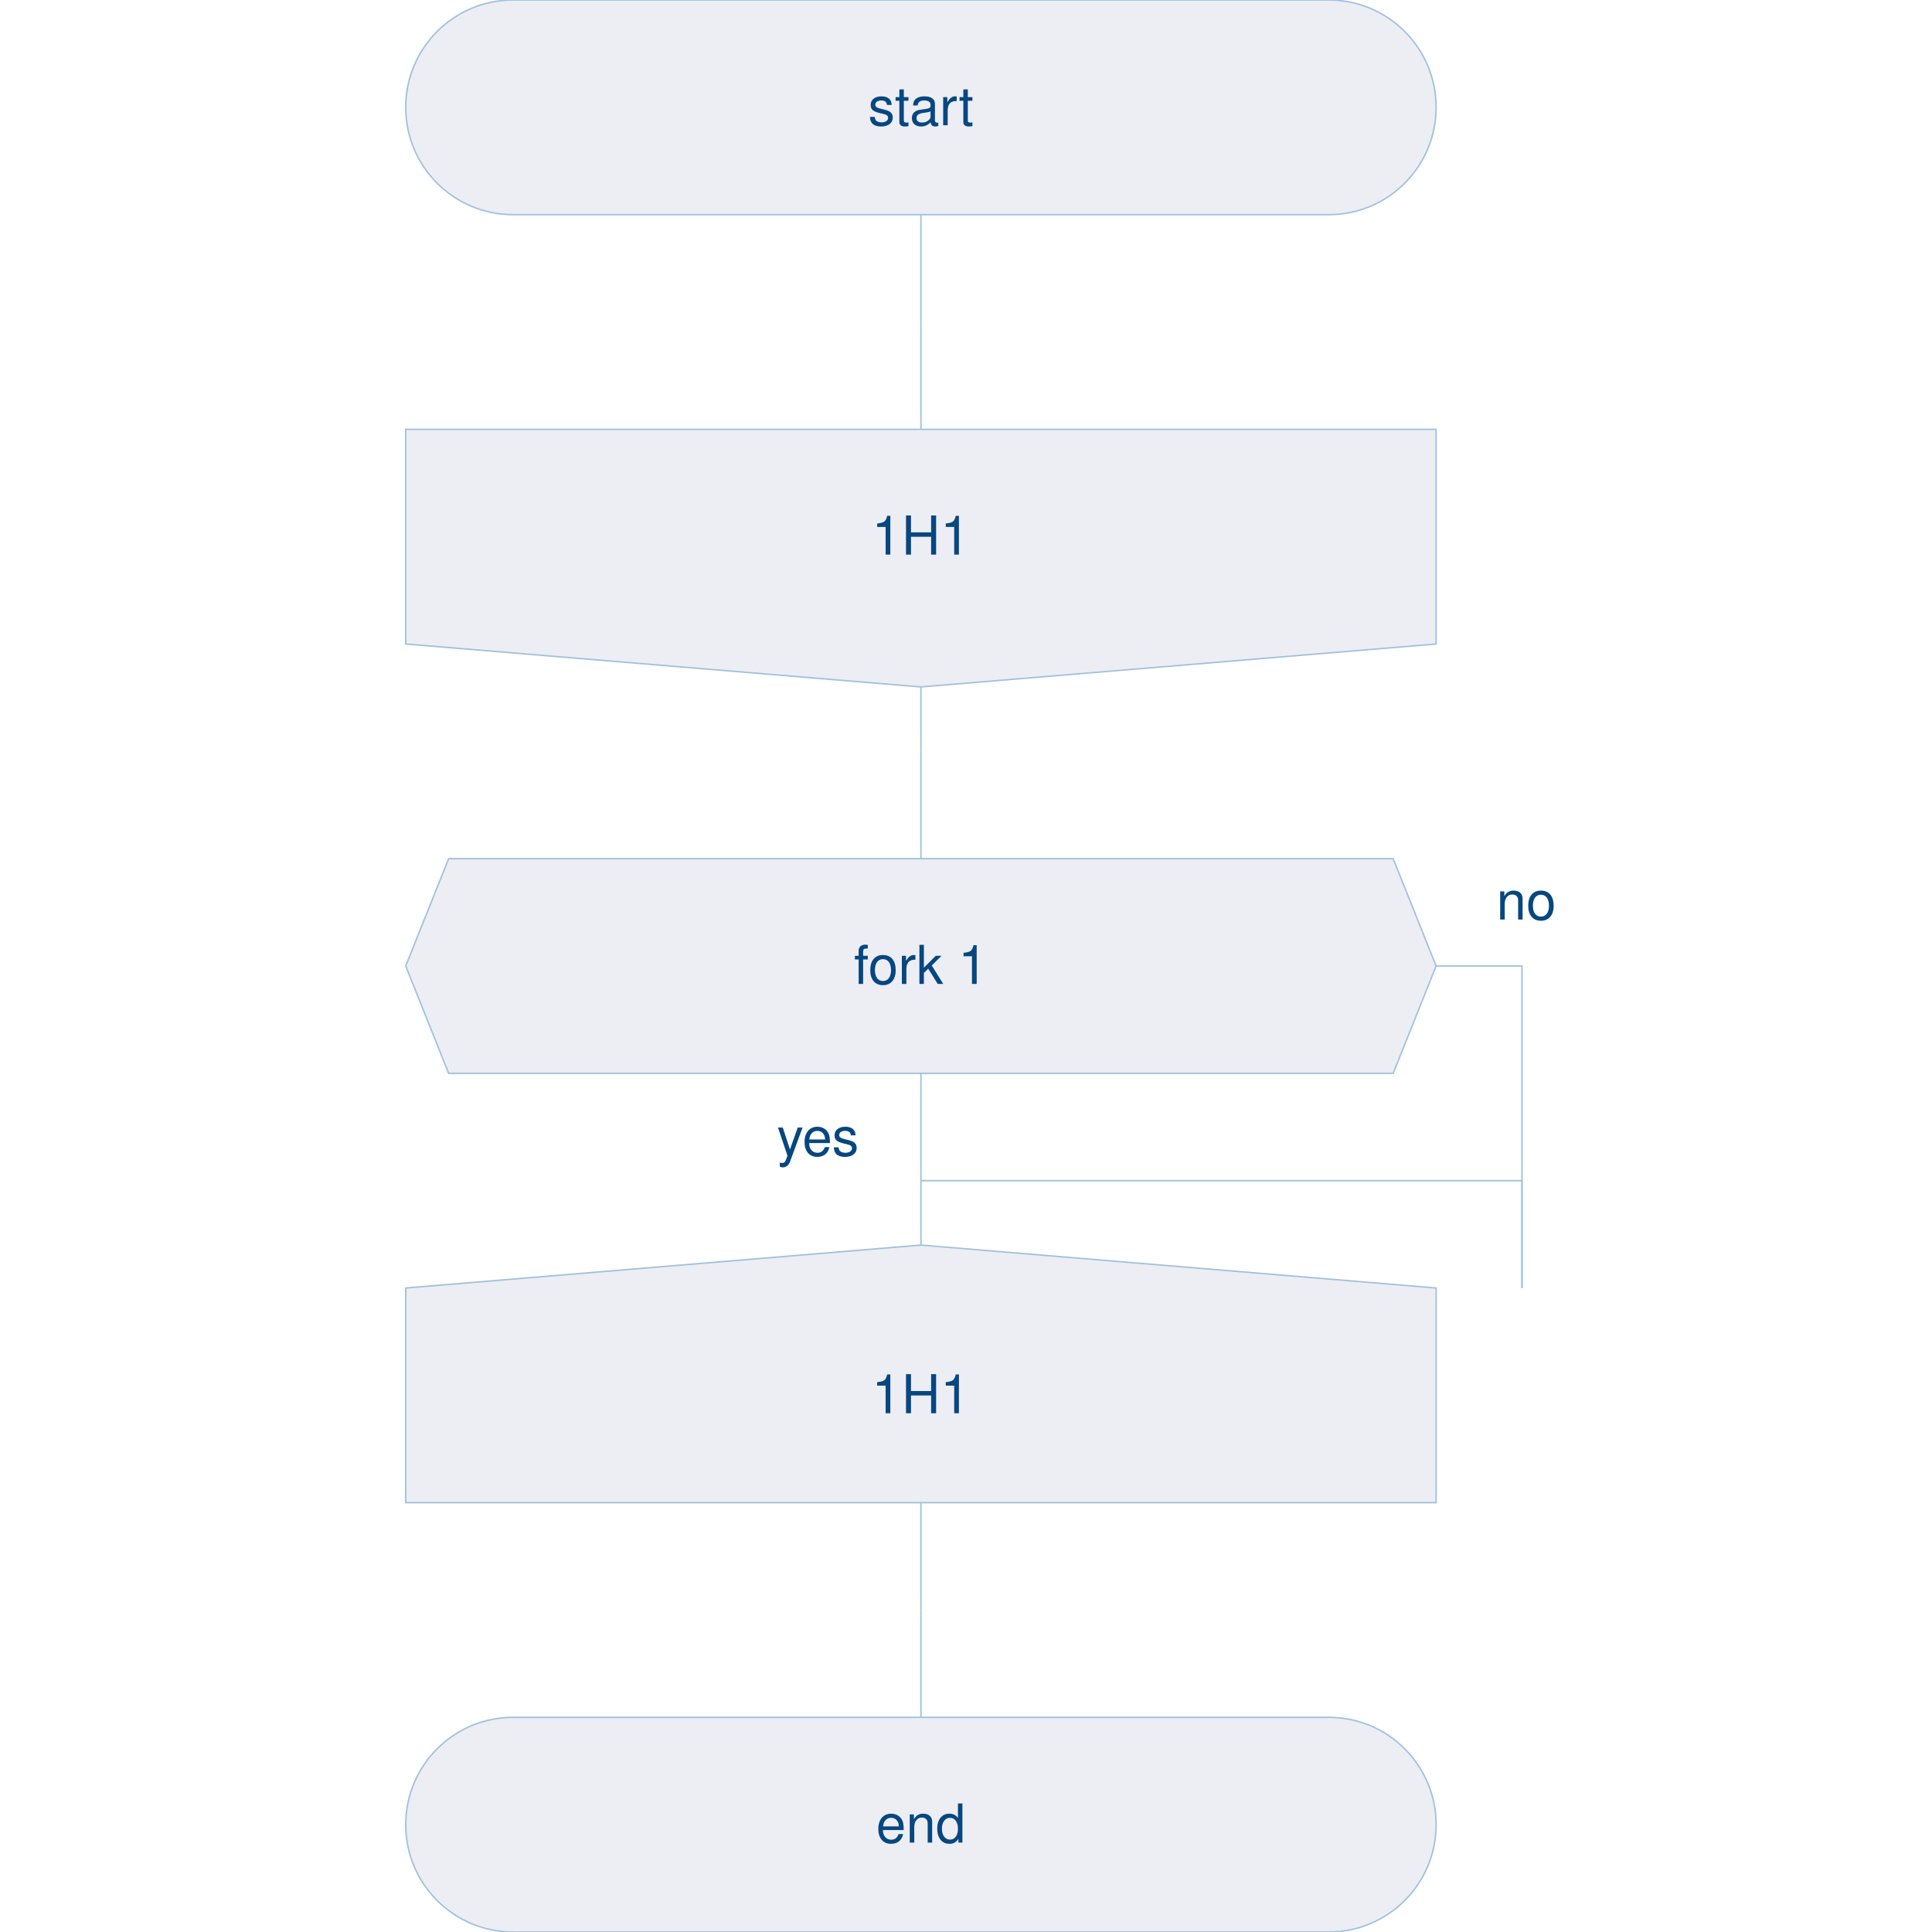
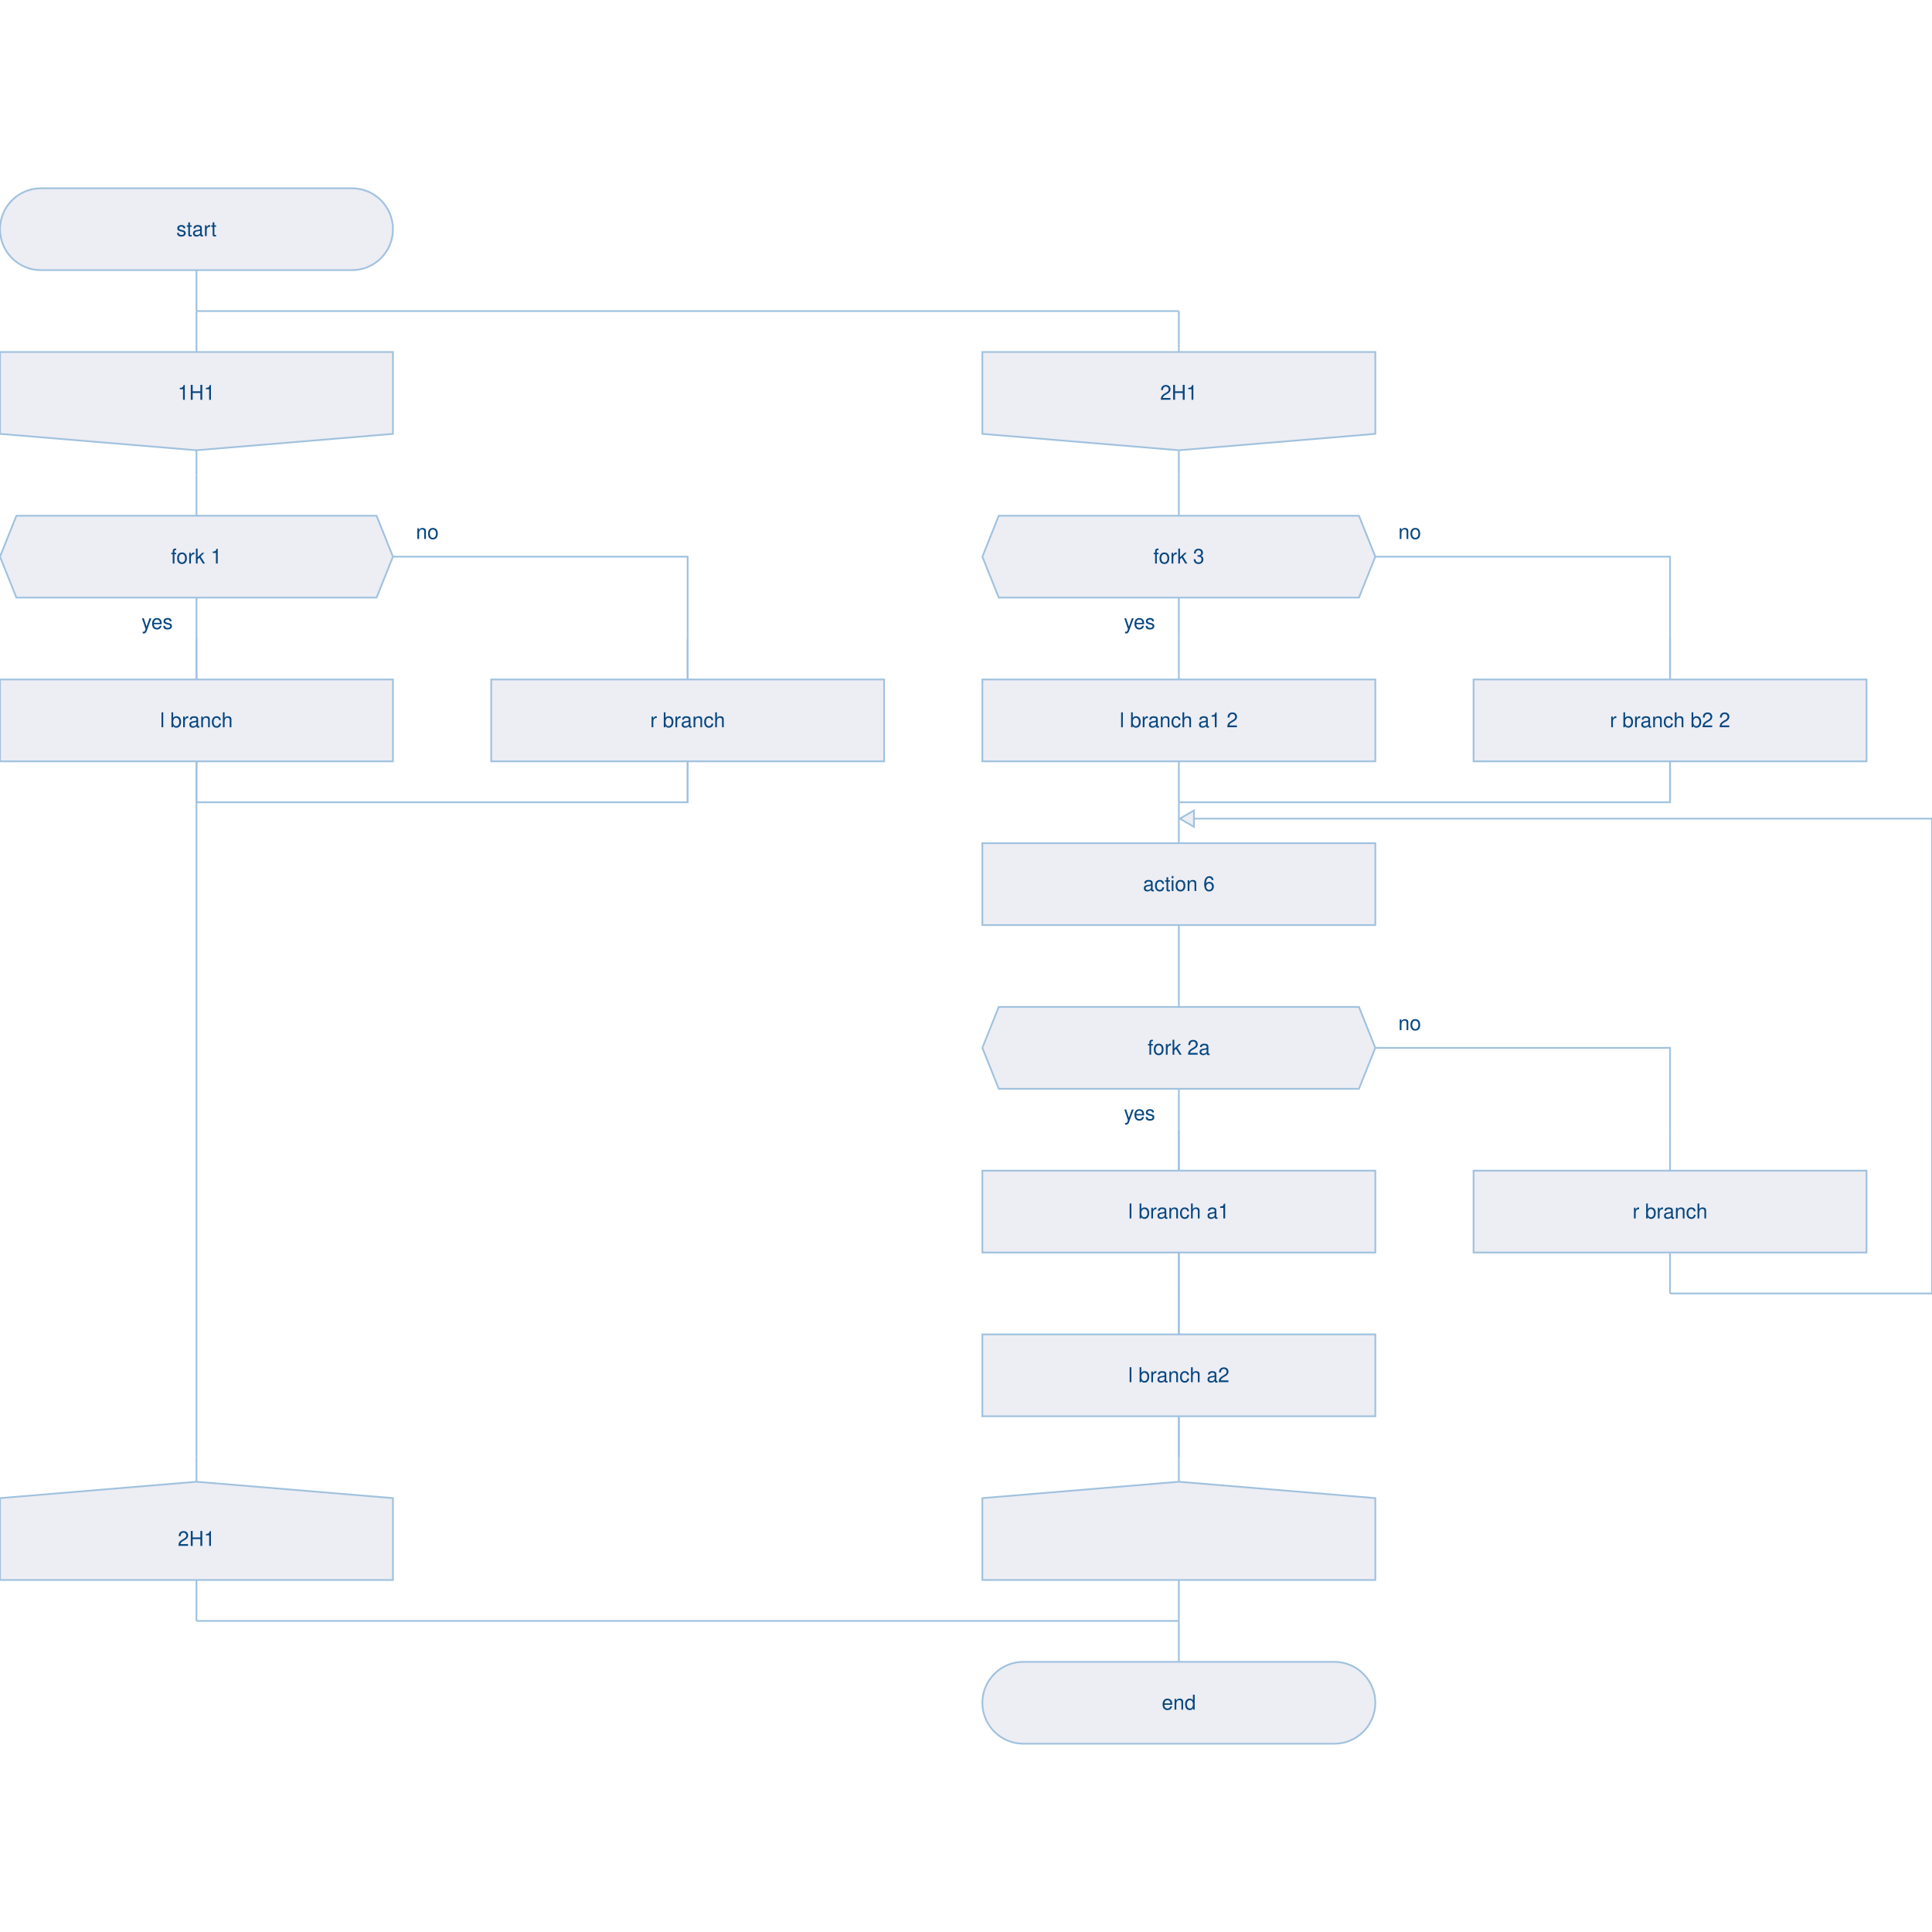
<svg xmlns="http://www.w3.org/2000/svg" font-size="1" viewBox="0.0 0.0 1000.0 1000.0" stroke="rgb(0,0,0)" width="1000" stroke-opacity="1" height="1000" version="1.1">
  <defs />
-   <g stroke-linejoin="miter" fill-opacity="1.0" fill="rgb(237,237,244)" stroke="rgb(160,194,222)" stroke-linecap="butt" stroke-miterlimit="10.0" stroke-opacity="1.0" stroke-width="0.762">
-     <path d="M 743.333,944.444 h 0 c 0,-30.683 -24.873,-55.556 -55.556 -55.556h -422.222 c -30.683,-0 -55.556,24.873 -55.556 55.556h 0 c -0,30.683 24.873,55.556 55.556 55.556h 422.222 c 30.683,0 55.556,-24.873 55.556 -55.556Z" />
-   </g>
-   <g stroke-linejoin="miter" fill-opacity="1.0" font-size="27.778px" fill="rgb(6,71,128)" stroke="rgb(0,0,0)" font-weight="300" font-family="helvetica" stroke-linecap="butt" stroke-miterlimit="10.0" stroke-opacity="1.0" stroke-width="3.046">
-     <text transform="matrix(1,0,0,1,476.6667,944.4444)" stroke="none" dominant-baseline="middle" text-anchor="middle">end</text>
-   </g>
-   <g stroke-linejoin="miter" fill-opacity="0.0" fill="rgb(0,0,0)" stroke="rgb(160,194,222)" stroke-linecap="butt" stroke-miterlimit="10.0" stroke-opacity="1.0" stroke-width="0.762">
-     <path d="M 476.667,833.333 v 55.556 " />
-   </g>
-   <g stroke-linejoin="miter" fill-opacity="0.0" fill="rgb(0,0,0)" stroke="rgb(160,194,222)" stroke-linecap="butt" stroke-miterlimit="10.0" stroke-opacity="1.0" stroke-width="0.762">
-     <path d="M 476.667,777.778 v 55.556 " />
-   </g>
-   <g stroke-linejoin="miter" fill-opacity="1.0" fill="rgb(237,237,244)" stroke="rgb(160,194,222)" stroke-linecap="butt" stroke-miterlimit="10.0" stroke-opacity="1.0" stroke-width="0.762">
-     <path d="M 210,666.667 l 266.667,-22.222 l 266.667,22.222 v 111.111 h -533.333 Z" />
-   </g>
-   <g stroke-linejoin="miter" fill-opacity="1.0" font-size="27.778px" fill="rgb(6,71,128)" stroke="rgb(0,0,0)" font-weight="300" font-family="helvetica" stroke-linecap="butt" stroke-miterlimit="10.0" stroke-opacity="1.0" stroke-width="3.046">
-     <text transform="matrix(1,0,0,1,476.6667,722.2222)" stroke="none" dominant-baseline="middle" text-anchor="middle">1H1</text>
-   </g>
-   <g stroke-linejoin="miter" fill-opacity="0.0" fill="rgb(0,0,0)" stroke="rgb(160,194,222)" stroke-linecap="butt" stroke-miterlimit="10.0" stroke-opacity="1.0" stroke-width="0.762">
-     <path d="M 476.667,611.111 v 33.333 " />
-   </g>
-   <g stroke-linejoin="miter" fill-opacity="0.0" fill="rgb(0,0,0)" stroke="rgb(160,194,222)" stroke-linecap="butt" stroke-miterlimit="10.0" stroke-opacity="1.0" stroke-width="0.762">
-     <path d="M 476.667,611.111 h 0 " />
-   </g>
-   <g stroke-linejoin="miter" fill-opacity="0.0" fill="rgb(0,0,0)" stroke="rgb(160,194,222)" stroke-linecap="butt" stroke-miterlimit="10.0" stroke-opacity="1.0" stroke-width="0.762">
-     <path d="M 476.667,555.556 v 55.556 " />
-   </g>
-   <g stroke-linejoin="miter" fill-opacity="0.0" fill="rgb(0,0,0)" stroke="rgb(160,194,222)" stroke-linecap="butt" stroke-miterlimit="10.0" stroke-opacity="1.0" stroke-width="0.762">
-     <path d="M 787.778,666.667 v -55.556 h -311.111 " />
-   </g>
-   <g stroke-linejoin="miter" fill-opacity="0.0" fill="rgb(0,0,0)" stroke="rgb(160,194,222)" stroke-linecap="butt" stroke-miterlimit="10.0" stroke-opacity="1.0" stroke-width="0.762">
-     <path d="M 743.333,500 h 44.444 v 166.667 " />
-   </g>
-   <g stroke-linejoin="miter" fill-opacity="0.0" fill="rgb(0,0,0)" stroke="rgb(160,194,222)" stroke-linecap="butt" stroke-miterlimit="10.0" stroke-opacity="1.0" stroke-width="0.762">
-     <path d="M 476.667,611.111 h 0 " />
-   </g>
-   <g stroke-linejoin="miter" fill-opacity="1.0" font-size="27.778px" fill="rgb(6,71,128)" stroke="rgb(0,0,0)" font-weight="300" font-family="helvetica" stroke-linecap="butt" stroke-miterlimit="10.0" stroke-opacity="1.0" stroke-width="3.046">
-     <text transform="matrix(1,0,0,1,423.3333,588.8889)" stroke="none" dominant-baseline="middle" text-anchor="middle">yes</text>
-   </g>
-   <g stroke-linejoin="miter" fill-opacity="1.0" font-size="27.778px" fill="rgb(6,71,128)" stroke="rgb(0,0,0)" font-weight="300" font-family="helvetica" stroke-linecap="butt" stroke-miterlimit="10.0" stroke-opacity="1.0" stroke-width="3.046">
-     <text transform="matrix(1,0,0,1,790,466.6667)" stroke="none" dominant-baseline="middle" text-anchor="middle">no</text>
-   </g>
-   <g stroke-linejoin="miter" fill-opacity="1.0" fill="rgb(237,237,244)" stroke="rgb(160,194,222)" stroke-linecap="butt" stroke-miterlimit="10.0" stroke-opacity="1.0" stroke-width="0.762">
-     <path d="M 232.222,444.444 h 488.889 l 22.222,55.556 l -22.222,55.556 h -488.889 l -22.222,-55.556 l 22.222,-55.556 Z" />
-   </g>
-   <g stroke-linejoin="miter" fill-opacity="1.0" font-size="27.778px" fill="rgb(6,71,128)" stroke="rgb(0,0,0)" font-weight="300" font-family="helvetica" stroke-linecap="butt" stroke-miterlimit="10.0" stroke-opacity="1.0" stroke-width="3.046">
-     <text transform="matrix(1,0,0,1,476.6667,500)" stroke="none" dominant-baseline="middle" text-anchor="middle">fork 1</text>
-   </g>
-   <g stroke-linejoin="miter" fill-opacity="0.0" fill="rgb(0,0,0)" stroke="rgb(160,194,222)" stroke-linecap="butt" stroke-miterlimit="10.0" stroke-opacity="1.0" stroke-width="0.762">
-     <path d="M 476.667,388.889 v 55.556 " />
-   </g>
-   <g stroke-linejoin="miter" fill-opacity="0.0" fill="rgb(0,0,0)" stroke="rgb(160,194,222)" stroke-linecap="butt" stroke-miterlimit="10.0" stroke-opacity="1.0" stroke-width="0.762">
-     <path d="M 476.667,355.556 v 33.333 " />
-   </g>
-   <g stroke-linejoin="miter" fill-opacity="1.0" fill="rgb(237,237,244)" stroke="rgb(160,194,222)" stroke-linecap="butt" stroke-miterlimit="10.0" stroke-opacity="1.0" stroke-width="0.762">
-     <path d="M 210,222.222 h 533.333 v 111.111 l -266.667,22.222 l -266.667,-22.222 v -111.111 Z" />
-   </g>
-   <g stroke-linejoin="miter" fill-opacity="1.0" font-size="27.778px" fill="rgb(6,71,128)" stroke="rgb(0,0,0)" font-weight="300" font-family="helvetica" stroke-linecap="butt" stroke-miterlimit="10.0" stroke-opacity="1.0" stroke-width="3.046">
-     <text transform="matrix(1,0,0,1,476.6667,277.7778)" stroke="none" dominant-baseline="middle" text-anchor="middle">1H1</text>
-   </g>
-   <g stroke-linejoin="miter" fill-opacity="0.0" fill="rgb(0,0,0)" stroke="rgb(160,194,222)" stroke-linecap="butt" stroke-miterlimit="10.0" stroke-opacity="1.0" stroke-width="0.762">
-     <path d="M 476.667,166.667 v 55.556 " />
-   </g>
-   <g stroke-linejoin="miter" fill-opacity="0.0" fill="rgb(0,0,0)" stroke="rgb(160,194,222)" stroke-linecap="butt" stroke-miterlimit="10.0" stroke-opacity="1.0" stroke-width="0.762">
-     <path d="M 476.667,166.667 h 0 " />
-   </g>
-   <g stroke-linejoin="miter" fill-opacity="0.0" fill="rgb(0,0,0)" stroke="rgb(160,194,222)" stroke-linecap="butt" stroke-miterlimit="10.0" stroke-opacity="1.0" stroke-width="0.762">
-     <path d="M 476.667,111.111 v 55.556 " />
-   </g>
-   <g stroke-linejoin="miter" fill-opacity="1.0" fill="rgb(237,237,244)" stroke="rgb(160,194,222)" stroke-linecap="butt" stroke-miterlimit="10.0" stroke-opacity="1.0" stroke-width="0.762">
-     <path d="M 743.333,55.556 h 0 c 0,-30.683 -24.873,-55.556 -55.556 -55.556h -422.222 c -30.683,-0 -55.556,24.873 -55.556 55.556h 0 c -0,30.683 24.873,55.556 55.556 55.556h 422.222 c 30.683,0 55.556,-24.873 55.556 -55.556Z" />
-   </g>
-   <g stroke-linejoin="miter" fill-opacity="1.0" font-size="27.778px" fill="rgb(6,71,128)" stroke="rgb(0,0,0)" font-weight="300" font-family="helvetica" stroke-linecap="butt" stroke-miterlimit="10.0" stroke-opacity="1.0" stroke-width="3.046">
-     <text transform="matrix(1,0,0,1,476.6667,55.5556)" stroke="none" dominant-baseline="middle" text-anchor="middle">start</text>
+   <g stroke-linejoin="miter" fill-opacity="1.0" fill="rgb(237,237,244)" stroke="rgb(160,194,222)" stroke-linecap="butt" stroke-miterlimit="10.0" stroke-opacity="1.0" stroke-width="0.897">
+     <path d="M 711.864,881.356 h 0 c 0,-11.701 -9.486,-21.186 -21.186 -21.186h -161.017 c -11.701,-0 -21.186,9.486 -21.186 21.186h 0 c -0,11.701 9.486,21.186 21.186 21.186h 161.017 c 11.701,0 21.186,-9.486 21.186 -21.186Z" />
+   </g>
+   <g stroke-linejoin="miter" fill-opacity="1.0" font-size="10.593px" fill="rgb(6,71,128)" stroke="rgb(0,0,0)" font-weight="300" font-family="helvetica" stroke-linecap="butt" stroke-miterlimit="10.0" stroke-opacity="1.0" stroke-width="3.589">
+     <text transform="matrix(1,0,0,1,610.1695,881.3559)" stroke="none" dominant-baseline="middle" text-anchor="middle">end</text>
+   </g>
+   <g stroke-linejoin="miter" fill-opacity="0.0" fill="rgb(0,0,0)" stroke="rgb(160,194,222)" stroke-linecap="butt" stroke-miterlimit="10.0" stroke-opacity="1.0" stroke-width="0.897">
+     <path d="M 610.169,838.983 v 21.186 " />
+   </g>
+   <g stroke-linejoin="miter" fill-opacity="0.0" fill="rgb(0,0,0)" stroke="rgb(160,194,222)" stroke-linecap="butt" stroke-miterlimit="10.0" stroke-opacity="1.0" stroke-width="0.897">
+     <path d="M 101.695,838.983 h 508.475 " />
+   </g>
+   <g stroke-linejoin="miter" fill-opacity="0.0" fill="rgb(0,0,0)" stroke="rgb(160,194,222)" stroke-linecap="butt" stroke-miterlimit="10.0" stroke-opacity="1.0" stroke-width="0.897">
+     <path d="M 101.695,161.017 h 508.475 " />
+   </g>
+   <g stroke-linejoin="miter" fill-opacity="0.0" fill="rgb(0,0,0)" stroke="rgb(160,194,222)" stroke-linecap="butt" stroke-miterlimit="10.0" stroke-opacity="1.0" stroke-width="0.897">
+     <path d="M 610.169,817.797 v 21.186 " />
+   </g>
+   <g stroke-linejoin="miter" fill-opacity="1.0" fill="rgb(237,237,244)" stroke="rgb(160,194,222)" stroke-linecap="butt" stroke-miterlimit="10.0" stroke-opacity="1.0" stroke-width="0.897">
+     <path d="M 508.475,775.424 l 101.695,-8.475 l 101.695,8.475 v 42.373 h -203.39 Z" />
+   </g>
+   <g stroke-linejoin="miter" fill-opacity="1.0" font-size="10.593px" fill="rgb(6,71,128)" stroke="rgb(0,0,0)" font-weight="300" font-family="helvetica" stroke-linecap="butt" stroke-miterlimit="10.0" stroke-opacity="1.0" stroke-width="3.589">
+     <text transform="matrix(1,0,0,1,610.1695,796.6102)" stroke="none" dominant-baseline="middle" text-anchor="middle" />
+   </g>
+   <g stroke-linejoin="miter" fill-opacity="0.0" fill="rgb(0,0,0)" stroke="rgb(160,194,222)" stroke-linecap="butt" stroke-miterlimit="10.0" stroke-opacity="1.0" stroke-width="0.897">
+     <path d="M 610.169,754.237 v 12.712 " />
+   </g>
+   <g stroke-linejoin="miter" fill-opacity="0.0" fill="rgb(0,0,0)" stroke="rgb(160,194,222)" stroke-linecap="butt" stroke-miterlimit="10.0" stroke-opacity="1.0" stroke-width="0.897">
+     <path d="M 610.169,584.746 v 169.492 " />
+   </g>
+   <g stroke-linejoin="miter" fill-opacity="0.0" fill="rgb(0,0,0)" stroke="rgb(160,194,222)" stroke-linecap="butt" stroke-miterlimit="10.0" stroke-opacity="1.0" stroke-width="0.897">
+     <path d="M 610.169,563.559 v 21.186 " />
+   </g>
+   <g stroke-linejoin="miter" fill-opacity="1.0" fill="rgb(237,237,244)" stroke="rgb(160,194,222)" stroke-linecap="butt" stroke-miterlimit="10.0" stroke-opacity="1.0" stroke-width="0.897">
+     <path d="M 617.997,419.491 l -7.339,4.237 l 7.339,4.237 Z" />
+   </g>
+   <g stroke-linejoin="miter" fill-opacity="0.0" fill="rgb(0,0,0)" stroke="rgb(160,194,222)" stroke-linecap="butt" stroke-miterlimit="10.0" stroke-opacity="1.0" stroke-width="0.897">
+     <path d="M 864.407,669.491 h 135.593 v -245.763 h -382.458 " />
+   </g>
+   <g stroke-linejoin="miter" fill-opacity="1.0" fill="rgb(237,237,244)" stroke="rgb(160,194,222)" stroke-linecap="butt" stroke-miterlimit="10.0" stroke-opacity="1.0" stroke-width="0.897">
+     <path d="M 762.712,605.932 h 203.39 v 42.373 h -203.39 v -42.373 Z" />
+   </g>
+   <g stroke-linejoin="miter" fill-opacity="1.0" font-size="10.593px" fill="rgb(6,71,128)" stroke="rgb(0,0,0)" font-weight="300" font-family="helvetica" stroke-linecap="butt" stroke-miterlimit="10.0" stroke-opacity="1.0" stroke-width="3.589">
+     <text transform="matrix(1,0,0,1,864.4068,627.1186)" stroke="none" dominant-baseline="middle" text-anchor="middle">r branch</text>
+   </g>
+   <g stroke-linejoin="miter" fill-opacity="0.0" fill="rgb(0,0,0)" stroke="rgb(160,194,222)" stroke-linecap="butt" stroke-miterlimit="10.0" stroke-opacity="1.0" stroke-width="0.897">
+     <path d="M 864.407,648.305 v 21.186 " />
+   </g>
+   <g stroke-linejoin="miter" fill-opacity="0.0" fill="rgb(0,0,0)" stroke="rgb(160,194,222)" stroke-linecap="butt" stroke-miterlimit="10.0" stroke-opacity="1.0" stroke-width="0.897">
+     <path d="M 864.407,584.746 v 21.186 " />
+   </g>
+   <g stroke-linejoin="miter" fill-opacity="0.0" fill="rgb(0,0,0)" stroke="rgb(160,194,222)" stroke-linecap="butt" stroke-miterlimit="10.0" stroke-opacity="1.0" stroke-width="0.897">
+     <path d="M 711.864,542.373 h 152.542 v 42.373 " />
+   </g>
+   <g stroke-linejoin="miter" fill-opacity="0.0" fill="rgb(0,0,0)" stroke="rgb(160,194,222)" stroke-linecap="butt" stroke-miterlimit="10.0" stroke-opacity="1.0" stroke-width="0.897">
+     <path d="M 610.169,754.237 h 0 " />
+   </g>
+   <g stroke-linejoin="miter" fill-opacity="1.0" font-size="10.593px" fill="rgb(6,71,128)" stroke="rgb(0,0,0)" font-weight="300" font-family="helvetica" stroke-linecap="butt" stroke-miterlimit="10.0" stroke-opacity="1.0" stroke-width="3.589">
+     <text transform="matrix(1,0,0,1,589.8305,576.2712)" stroke="none" dominant-baseline="middle" text-anchor="middle">yes</text>
+   </g>
+   <g stroke-linejoin="miter" fill-opacity="1.0" font-size="10.593px" fill="rgb(6,71,128)" stroke="rgb(0,0,0)" font-weight="300" font-family="helvetica" stroke-linecap="butt" stroke-miterlimit="10.0" stroke-opacity="1.0" stroke-width="3.589">
+     <text transform="matrix(1,0,0,1,729.661,529.661)" stroke="none" dominant-baseline="middle" text-anchor="middle">no</text>
+   </g>
+   <g stroke-linejoin="miter" fill-opacity="1.0" fill="rgb(237,237,244)" stroke="rgb(160,194,222)" stroke-linecap="butt" stroke-miterlimit="10.0" stroke-opacity="1.0" stroke-width="0.897">
+     <path d="M 508.475,690.678 h 203.39 v 42.373 h -203.39 v -42.373 Z" />
+   </g>
+   <g stroke-linejoin="miter" fill-opacity="1.0" font-size="10.593px" fill="rgb(6,71,128)" stroke="rgb(0,0,0)" font-weight="300" font-family="helvetica" stroke-linecap="butt" stroke-miterlimit="10.0" stroke-opacity="1.0" stroke-width="3.589">
+     <text transform="matrix(1,0,0,1,610.1695,711.8644)" stroke="none" dominant-baseline="middle" text-anchor="middle">l branch a2</text>
+   </g>
+   <g stroke-linejoin="miter" fill-opacity="0.0" fill="rgb(0,0,0)" stroke="rgb(160,194,222)" stroke-linecap="butt" stroke-miterlimit="10.0" stroke-opacity="1.0" stroke-width="0.897">
+     <path d="M 610.169,733.051 v 21.186 " />
+   </g>
+   <g stroke-linejoin="miter" fill-opacity="1.0" fill="rgb(237,237,244)" stroke="rgb(160,194,222)" stroke-linecap="butt" stroke-miterlimit="10.0" stroke-opacity="1.0" stroke-width="0.897">
+     <path d="M 508.475,605.932 h 203.39 v 42.373 h -203.39 v -42.373 Z" />
+   </g>
+   <g stroke-linejoin="miter" fill-opacity="1.0" font-size="10.593px" fill="rgb(6,71,128)" stroke="rgb(0,0,0)" font-weight="300" font-family="helvetica" stroke-linecap="butt" stroke-miterlimit="10.0" stroke-opacity="1.0" stroke-width="3.589">
+     <text transform="matrix(1,0,0,1,610.1695,627.1186)" stroke="none" dominant-baseline="middle" text-anchor="middle">l branch a1</text>
+   </g>
+   <g stroke-linejoin="miter" fill-opacity="0.0" fill="rgb(0,0,0)" stroke="rgb(160,194,222)" stroke-linecap="butt" stroke-miterlimit="10.0" stroke-opacity="1.0" stroke-width="0.897">
+     <path d="M 610.169,648.305 v 21.186 " />
+   </g>
+   <g stroke-linejoin="miter" fill-opacity="0.0" fill="rgb(0,0,0)" stroke="rgb(160,194,222)" stroke-linecap="butt" stroke-miterlimit="10.0" stroke-opacity="1.0" stroke-width="0.897">
+     <path d="M 610.169,584.746 v 21.186 " />
+   </g>
+   <g stroke-linejoin="miter" fill-opacity="0.0" fill="rgb(0,0,0)" stroke="rgb(160,194,222)" stroke-linecap="butt" stroke-miterlimit="10.0" stroke-opacity="1.0" stroke-width="0.897">
+     <path d="M 610.169,669.491 v 21.186 " />
+   </g>
+   <g stroke-linejoin="miter" fill-opacity="1.0" fill="rgb(237,237,244)" stroke="rgb(160,194,222)" stroke-linecap="butt" stroke-miterlimit="10.0" stroke-opacity="1.0" stroke-width="0.897">
+     <path d="M 516.949,521.186 h 186.441 l 8.475,21.186 l -8.475,21.186 h -186.441 l -8.475,-21.186 l 8.475,-21.186 Z" />
+   </g>
+   <g stroke-linejoin="miter" fill-opacity="1.0" font-size="10.593px" fill="rgb(6,71,128)" stroke="rgb(0,0,0)" font-weight="300" font-family="helvetica" stroke-linecap="butt" stroke-miterlimit="10.0" stroke-opacity="1.0" stroke-width="3.589">
+     <text transform="matrix(1,0,0,1,610.1695,542.3729)" stroke="none" dominant-baseline="middle" text-anchor="middle">fork 2a</text>
+   </g>
+   <g stroke-linejoin="miter" fill-opacity="0.0" fill="rgb(0,0,0)" stroke="rgb(160,194,222)" stroke-linecap="butt" stroke-miterlimit="10.0" stroke-opacity="1.0" stroke-width="0.897">
+     <path d="M 610.169,500 v 21.186 " />
+   </g>
+   <g stroke-linejoin="miter" fill-opacity="0.0" fill="rgb(0,0,0)" stroke="rgb(160,194,222)" stroke-linecap="butt" stroke-miterlimit="10.0" stroke-opacity="1.0" stroke-width="0.897">
+     <path d="M 610.169,478.814 v 21.186 " />
+   </g>
+   <g stroke-linejoin="miter" fill-opacity="1.0" fill="rgb(237,237,244)" stroke="rgb(160,194,222)" stroke-linecap="butt" stroke-miterlimit="10.0" stroke-opacity="1.0" stroke-width="0.897">
+     <path d="M 508.475,436.441 h 203.39 v 42.373 h -203.39 v -42.373 Z" />
+   </g>
+   <g stroke-linejoin="miter" fill-opacity="1.0" font-size="10.593px" fill="rgb(6,71,128)" stroke="rgb(0,0,0)" font-weight="300" font-family="helvetica" stroke-linecap="butt" stroke-miterlimit="10.0" stroke-opacity="1.0" stroke-width="3.589">
+     <text transform="matrix(1,0,0,1,610.1695,457.6271)" stroke="none" dominant-baseline="middle" text-anchor="middle">action 6</text>
+   </g>
+   <g stroke-linejoin="miter" fill-opacity="0.0" fill="rgb(0,0,0)" stroke="rgb(160,194,222)" stroke-linecap="butt" stroke-miterlimit="10.0" stroke-opacity="1.0" stroke-width="0.897">
+     <path d="M 610.169,415.254 v 21.186 " />
+   </g>
+   <g stroke-linejoin="miter" fill-opacity="0.0" fill="rgb(0,0,0)" stroke="rgb(160,194,222)" stroke-linecap="butt" stroke-miterlimit="10.0" stroke-opacity="1.0" stroke-width="0.897">
+     <path d="M 610.169,309.322 v 21.186 " />
+   </g>
+   <g stroke-linejoin="miter" fill-opacity="0.0" fill="rgb(0,0,0)" stroke="rgb(160,194,222)" stroke-linecap="butt" stroke-miterlimit="10.0" stroke-opacity="1.0" stroke-width="0.897">
+     <path d="M 864.407,330.509 v 84.746 h -254.237 " />
+   </g>
+   <g stroke-linejoin="miter" fill-opacity="1.0" fill="rgb(237,237,244)" stroke="rgb(160,194,222)" stroke-linecap="butt" stroke-miterlimit="10.0" stroke-opacity="1.0" stroke-width="0.897">
+     <path d="M 762.712,351.695 h 203.39 v 42.373 h -203.39 v -42.373 Z" />
+   </g>
+   <g stroke-linejoin="miter" fill-opacity="1.0" font-size="10.593px" fill="rgb(6,71,128)" stroke="rgb(0,0,0)" font-weight="300" font-family="helvetica" stroke-linecap="butt" stroke-miterlimit="10.0" stroke-opacity="1.0" stroke-width="3.589">
+     <text transform="matrix(1,0,0,1,864.4068,372.8814)" stroke="none" dominant-baseline="middle" text-anchor="middle">r branch b2 2</text>
+   </g>
+   <g stroke-linejoin="miter" fill-opacity="0.0" fill="rgb(0,0,0)" stroke="rgb(160,194,222)" stroke-linecap="butt" stroke-miterlimit="10.0" stroke-opacity="1.0" stroke-width="0.897">
+     <path d="M 864.407,394.068 v 21.186 " />
+   </g>
+   <g stroke-linejoin="miter" fill-opacity="0.0" fill="rgb(0,0,0)" stroke="rgb(160,194,222)" stroke-linecap="butt" stroke-miterlimit="10.0" stroke-opacity="1.0" stroke-width="0.897">
+     <path d="M 864.407,330.509 v 21.186 " />
+   </g>
+   <g stroke-linejoin="miter" fill-opacity="0.0" fill="rgb(0,0,0)" stroke="rgb(160,194,222)" stroke-linecap="butt" stroke-miterlimit="10.0" stroke-opacity="1.0" stroke-width="0.897">
+     <path d="M 711.864,288.136 h 152.542 v 42.373 " />
+   </g>
+   <g stroke-linejoin="miter" fill-opacity="0.0" fill="rgb(0,0,0)" stroke="rgb(160,194,222)" stroke-linecap="butt" stroke-miterlimit="10.0" stroke-opacity="1.0" stroke-width="0.897">
+     <path d="M 610.169,415.254 h 0 " />
+   </g>
+   <g stroke-linejoin="miter" fill-opacity="1.0" font-size="10.593px" fill="rgb(6,71,128)" stroke="rgb(0,0,0)" font-weight="300" font-family="helvetica" stroke-linecap="butt" stroke-miterlimit="10.0" stroke-opacity="1.0" stroke-width="3.589">
+     <text transform="matrix(1,0,0,1,589.8305,322.0339)" stroke="none" dominant-baseline="middle" text-anchor="middle">yes</text>
+   </g>
+   <g stroke-linejoin="miter" fill-opacity="1.0" font-size="10.593px" fill="rgb(6,71,128)" stroke="rgb(0,0,0)" font-weight="300" font-family="helvetica" stroke-linecap="butt" stroke-miterlimit="10.0" stroke-opacity="1.0" stroke-width="3.589">
+     <text transform="matrix(1,0,0,1,729.661,275.4237)" stroke="none" dominant-baseline="middle" text-anchor="middle">no</text>
+   </g>
+   <g stroke-linejoin="miter" fill-opacity="1.0" fill="rgb(237,237,244)" stroke="rgb(160,194,222)" stroke-linecap="butt" stroke-miterlimit="10.0" stroke-opacity="1.0" stroke-width="0.897">
+     <path d="M 508.475,351.695 h 203.39 v 42.373 h -203.39 v -42.373 Z" />
+   </g>
+   <g stroke-linejoin="miter" fill-opacity="1.0" font-size="10.593px" fill="rgb(6,71,128)" stroke="rgb(0,0,0)" font-weight="300" font-family="helvetica" stroke-linecap="butt" stroke-miterlimit="10.0" stroke-opacity="1.0" stroke-width="3.589">
+     <text transform="matrix(1,0,0,1,610.1695,372.8814)" stroke="none" dominant-baseline="middle" text-anchor="middle">l branch a1 2</text>
+   </g>
+   <g stroke-linejoin="miter" fill-opacity="0.0" fill="rgb(0,0,0)" stroke="rgb(160,194,222)" stroke-linecap="butt" stroke-miterlimit="10.0" stroke-opacity="1.0" stroke-width="0.897">
+     <path d="M 610.169,394.068 v 21.186 " />
+   </g>
+   <g stroke-linejoin="miter" fill-opacity="0.0" fill="rgb(0,0,0)" stroke="rgb(160,194,222)" stroke-linecap="butt" stroke-miterlimit="10.0" stroke-opacity="1.0" stroke-width="0.897">
+     <path d="M 610.169,330.509 v 21.186 " />
+   </g>
+   <g stroke-linejoin="miter" fill-opacity="1.0" fill="rgb(237,237,244)" stroke="rgb(160,194,222)" stroke-linecap="butt" stroke-miterlimit="10.0" stroke-opacity="1.0" stroke-width="0.897">
+     <path d="M 516.949,266.949 h 186.441 l 8.475,21.186 l -8.475,21.186 h -186.441 l -8.475,-21.186 l 8.475,-21.186 Z" />
+   </g>
+   <g stroke-linejoin="miter" fill-opacity="1.0" font-size="10.593px" fill="rgb(6,71,128)" stroke="rgb(0,0,0)" font-weight="300" font-family="helvetica" stroke-linecap="butt" stroke-miterlimit="10.0" stroke-opacity="1.0" stroke-width="3.589">
+     <text transform="matrix(1,0,0,1,610.1695,288.1356)" stroke="none" dominant-baseline="middle" text-anchor="middle">fork 3</text>
+   </g>
+   <g stroke-linejoin="miter" fill-opacity="0.0" fill="rgb(0,0,0)" stroke="rgb(160,194,222)" stroke-linecap="butt" stroke-miterlimit="10.0" stroke-opacity="1.0" stroke-width="0.897">
+     <path d="M 610.169,245.763 v 21.186 " />
+   </g>
+   <g stroke-linejoin="miter" fill-opacity="0.0" fill="rgb(0,0,0)" stroke="rgb(160,194,222)" stroke-linecap="butt" stroke-miterlimit="10.0" stroke-opacity="1.0" stroke-width="0.897">
+     <path d="M 610.169,233.051 v 12.712 " />
+   </g>
+   <g stroke-linejoin="miter" fill-opacity="1.0" fill="rgb(237,237,244)" stroke="rgb(160,194,222)" stroke-linecap="butt" stroke-miterlimit="10.0" stroke-opacity="1.0" stroke-width="0.897">
+     <path d="M 508.475,182.203 h 203.39 v 42.373 l -101.695,8.475 l -101.695,-8.475 v -42.373 Z" />
+   </g>
+   <g stroke-linejoin="miter" fill-opacity="1.0" font-size="10.593px" fill="rgb(6,71,128)" stroke="rgb(0,0,0)" font-weight="300" font-family="helvetica" stroke-linecap="butt" stroke-miterlimit="10.0" stroke-opacity="1.0" stroke-width="3.589">
+     <text transform="matrix(1,0,0,1,610.1695,203.3898)" stroke="none" dominant-baseline="middle" text-anchor="middle">2H1</text>
+   </g>
+   <g stroke-linejoin="miter" fill-opacity="0.0" fill="rgb(0,0,0)" stroke="rgb(160,194,222)" stroke-linecap="butt" stroke-miterlimit="10.0" stroke-opacity="1.0" stroke-width="0.897">
+     <path d="M 610.169,161.017 v 21.186 " />
+   </g>
+   <g stroke-linejoin="miter" fill-opacity="0.0" fill="rgb(0,0,0)" stroke="rgb(160,194,222)" stroke-linecap="butt" stroke-miterlimit="10.0" stroke-opacity="1.0" stroke-width="0.897">
+     <path d="M 610.169,161.017 h 0 " />
+   </g>
+   <g stroke-linejoin="miter" fill-opacity="0.0" fill="rgb(0,0,0)" stroke="rgb(160,194,222)" stroke-linecap="butt" stroke-miterlimit="10.0" stroke-opacity="1.0" stroke-width="0.897">
+     <path d="M 101.695,817.797 v 21.186 " />
+   </g>
+   <g stroke-linejoin="miter" fill-opacity="1.0" fill="rgb(237,237,244)" stroke="rgb(160,194,222)" stroke-linecap="butt" stroke-miterlimit="10.0" stroke-opacity="1.0" stroke-width="0.897">
+     <path d="M 0,775.424 l 101.695,-8.475 l 101.695,8.475 v 42.373 h -203.39 Z" />
+   </g>
+   <g stroke-linejoin="miter" fill-opacity="1.0" font-size="10.593px" fill="rgb(6,71,128)" stroke="rgb(0,0,0)" font-weight="300" font-family="helvetica" stroke-linecap="butt" stroke-miterlimit="10.0" stroke-opacity="1.0" stroke-width="3.589">
+     <text transform="matrix(1,0,0,1,101.6949,796.6102)" stroke="none" dominant-baseline="middle" text-anchor="middle">2H1</text>
+   </g>
+   <g stroke-linejoin="miter" fill-opacity="0.0" fill="rgb(0,0,0)" stroke="rgb(160,194,222)" stroke-linecap="butt" stroke-miterlimit="10.0" stroke-opacity="1.0" stroke-width="0.897">
+     <path d="M 101.695,754.237 v 12.712 " />
+   </g>
+   <g stroke-linejoin="miter" fill-opacity="0.0" fill="rgb(0,0,0)" stroke="rgb(160,194,222)" stroke-linecap="butt" stroke-miterlimit="10.0" stroke-opacity="1.0" stroke-width="0.897">
+     <path d="M 101.695,330.509 v 423.729 " />
+   </g>
+   <g stroke-linejoin="miter" fill-opacity="0.0" fill="rgb(0,0,0)" stroke="rgb(160,194,222)" stroke-linecap="butt" stroke-miterlimit="10.0" stroke-opacity="1.0" stroke-width="0.897">
+     <path d="M 101.695,309.322 v 21.186 " />
+   </g>
+   <g stroke-linejoin="miter" fill-opacity="0.0" fill="rgb(0,0,0)" stroke="rgb(160,194,222)" stroke-linecap="butt" stroke-miterlimit="10.0" stroke-opacity="1.0" stroke-width="0.897">
+     <path d="M 355.932,330.509 v 84.746 h -254.237 " />
+   </g>
+   <g stroke-linejoin="miter" fill-opacity="1.0" fill="rgb(237,237,244)" stroke="rgb(160,194,222)" stroke-linecap="butt" stroke-miterlimit="10.0" stroke-opacity="1.0" stroke-width="0.897">
+     <path d="M 254.237,351.695 h 203.39 v 42.373 h -203.39 v -42.373 Z" />
+   </g>
+   <g stroke-linejoin="miter" fill-opacity="1.0" font-size="10.593px" fill="rgb(6,71,128)" stroke="rgb(0,0,0)" font-weight="300" font-family="helvetica" stroke-linecap="butt" stroke-miterlimit="10.0" stroke-opacity="1.0" stroke-width="3.589">
+     <text transform="matrix(1,0,0,1,355.9322,372.8814)" stroke="none" dominant-baseline="middle" text-anchor="middle">r branch</text>
+   </g>
+   <g stroke-linejoin="miter" fill-opacity="0.0" fill="rgb(0,0,0)" stroke="rgb(160,194,222)" stroke-linecap="butt" stroke-miterlimit="10.0" stroke-opacity="1.0" stroke-width="0.897">
+     <path d="M 355.932,394.068 v 21.186 " />
+   </g>
+   <g stroke-linejoin="miter" fill-opacity="0.0" fill="rgb(0,0,0)" stroke="rgb(160,194,222)" stroke-linecap="butt" stroke-miterlimit="10.0" stroke-opacity="1.0" stroke-width="0.897">
+     <path d="M 355.932,330.509 v 21.186 " />
+   </g>
+   <g stroke-linejoin="miter" fill-opacity="0.0" fill="rgb(0,0,0)" stroke="rgb(160,194,222)" stroke-linecap="butt" stroke-miterlimit="10.0" stroke-opacity="1.0" stroke-width="0.897">
+     <path d="M 203.39,288.136 h 152.542 v 42.373 " />
+   </g>
+   <g stroke-linejoin="miter" fill-opacity="0.0" fill="rgb(0,0,0)" stroke="rgb(160,194,222)" stroke-linecap="butt" stroke-miterlimit="10.0" stroke-opacity="1.0" stroke-width="0.897">
+     <path d="M 101.695,415.254 h 0 " />
+   </g>
+   <g stroke-linejoin="miter" fill-opacity="1.0" font-size="10.593px" fill="rgb(6,71,128)" stroke="rgb(0,0,0)" font-weight="300" font-family="helvetica" stroke-linecap="butt" stroke-miterlimit="10.0" stroke-opacity="1.0" stroke-width="3.589">
+     <text transform="matrix(1,0,0,1,81.3559,322.0339)" stroke="none" dominant-baseline="middle" text-anchor="middle">yes</text>
+   </g>
+   <g stroke-linejoin="miter" fill-opacity="1.0" font-size="10.593px" fill="rgb(6,71,128)" stroke="rgb(0,0,0)" font-weight="300" font-family="helvetica" stroke-linecap="butt" stroke-miterlimit="10.0" stroke-opacity="1.0" stroke-width="3.589">
+     <text transform="matrix(1,0,0,1,221.1864,275.4237)" stroke="none" dominant-baseline="middle" text-anchor="middle">no</text>
+   </g>
+   <g stroke-linejoin="miter" fill-opacity="1.0" fill="rgb(237,237,244)" stroke="rgb(160,194,222)" stroke-linecap="butt" stroke-miterlimit="10.0" stroke-opacity="1.0" stroke-width="0.897">
+     <path d="M 0,351.695 h 203.39 v 42.373 h -203.39 v -42.373 Z" />
+   </g>
+   <g stroke-linejoin="miter" fill-opacity="1.0" font-size="10.593px" fill="rgb(6,71,128)" stroke="rgb(0,0,0)" font-weight="300" font-family="helvetica" stroke-linecap="butt" stroke-miterlimit="10.0" stroke-opacity="1.0" stroke-width="3.589">
+     <text transform="matrix(1,0,0,1,101.6949,372.8814)" stroke="none" dominant-baseline="middle" text-anchor="middle">l branch</text>
+   </g>
+   <g stroke-linejoin="miter" fill-opacity="0.0" fill="rgb(0,0,0)" stroke="rgb(160,194,222)" stroke-linecap="butt" stroke-miterlimit="10.0" stroke-opacity="1.0" stroke-width="0.897">
+     <path d="M 101.695,394.068 v 21.186 " />
+   </g>
+   <g stroke-linejoin="miter" fill-opacity="0.0" fill="rgb(0,0,0)" stroke="rgb(160,194,222)" stroke-linecap="butt" stroke-miterlimit="10.0" stroke-opacity="1.0" stroke-width="0.897">
+     <path d="M 101.695,330.509 v 21.186 " />
+   </g>
+   <g stroke-linejoin="miter" fill-opacity="1.0" fill="rgb(237,237,244)" stroke="rgb(160,194,222)" stroke-linecap="butt" stroke-miterlimit="10.0" stroke-opacity="1.0" stroke-width="0.897">
+     <path d="M 8.475,266.949 h 186.441 l 8.475,21.186 l -8.475,21.186 h -186.441 l -8.475,-21.186 l 8.475,-21.186 Z" />
+   </g>
+   <g stroke-linejoin="miter" fill-opacity="1.0" font-size="10.593px" fill="rgb(6,71,128)" stroke="rgb(0,0,0)" font-weight="300" font-family="helvetica" stroke-linecap="butt" stroke-miterlimit="10.0" stroke-opacity="1.0" stroke-width="3.589">
+     <text transform="matrix(1,0,0,1,101.6949,288.1356)" stroke="none" dominant-baseline="middle" text-anchor="middle">fork 1</text>
+   </g>
+   <g stroke-linejoin="miter" fill-opacity="0.0" fill="rgb(0,0,0)" stroke="rgb(160,194,222)" stroke-linecap="butt" stroke-miterlimit="10.0" stroke-opacity="1.0" stroke-width="0.897">
+     <path d="M 101.695,245.763 v 21.186 " />
+   </g>
+   <g stroke-linejoin="miter" fill-opacity="0.0" fill="rgb(0,0,0)" stroke="rgb(160,194,222)" stroke-linecap="butt" stroke-miterlimit="10.0" stroke-opacity="1.0" stroke-width="0.897">
+     <path d="M 101.695,233.051 v 12.712 " />
+   </g>
+   <g stroke-linejoin="miter" fill-opacity="1.0" fill="rgb(237,237,244)" stroke="rgb(160,194,222)" stroke-linecap="butt" stroke-miterlimit="10.0" stroke-opacity="1.0" stroke-width="0.897">
+     <path d="M 0,182.203 h 203.39 v 42.373 l -101.695,8.475 l -101.695,-8.475 v -42.373 Z" />
+   </g>
+   <g stroke-linejoin="miter" fill-opacity="1.0" font-size="10.593px" fill="rgb(6,71,128)" stroke="rgb(0,0,0)" font-weight="300" font-family="helvetica" stroke-linecap="butt" stroke-miterlimit="10.0" stroke-opacity="1.0" stroke-width="3.589">
+     <text transform="matrix(1,0,0,1,101.6949,203.3898)" stroke="none" dominant-baseline="middle" text-anchor="middle">1H1</text>
+   </g>
+   <g stroke-linejoin="miter" fill-opacity="0.0" fill="rgb(0,0,0)" stroke="rgb(160,194,222)" stroke-linecap="butt" stroke-miterlimit="10.0" stroke-opacity="1.0" stroke-width="0.897">
+     <path d="M 101.695,161.017 v 21.186 " />
+   </g>
+   <g stroke-linejoin="miter" fill-opacity="0.0" fill="rgb(0,0,0)" stroke="rgb(160,194,222)" stroke-linecap="butt" stroke-miterlimit="10.0" stroke-opacity="1.0" stroke-width="0.897">
+     <path d="M 101.695,161.017 h 0 " />
+   </g>
+   <g stroke-linejoin="miter" fill-opacity="0.0" fill="rgb(0,0,0)" stroke="rgb(160,194,222)" stroke-linecap="butt" stroke-miterlimit="10.0" stroke-opacity="1.0" stroke-width="0.897">
+     <path d="M 101.695,139.831 v 21.186 " />
+   </g>
+   <g stroke-linejoin="miter" fill-opacity="1.0" fill="rgb(237,237,244)" stroke="rgb(160,194,222)" stroke-linecap="butt" stroke-miterlimit="10.0" stroke-opacity="1.0" stroke-width="0.897">
+     <path d="M 203.39,118.644 h 0 c 0,-11.701 -9.486,-21.186 -21.186 -21.186h -161.017 c -11.701,-0 -21.186,9.486 -21.186 21.186h 0 c -0,11.701 9.486,21.186 21.186 21.186h 161.017 c 11.701,0 21.186,-9.486 21.186 -21.186Z" />
+   </g>
+   <g stroke-linejoin="miter" fill-opacity="1.0" font-size="10.593px" fill="rgb(6,71,128)" stroke="rgb(0,0,0)" font-weight="300" font-family="helvetica" stroke-linecap="butt" stroke-miterlimit="10.0" stroke-opacity="1.0" stroke-width="3.589">
+     <text transform="matrix(1,0,0,1,101.6949,118.6441)" stroke="none" dominant-baseline="middle" text-anchor="middle">start</text>
  </g>
</svg>
